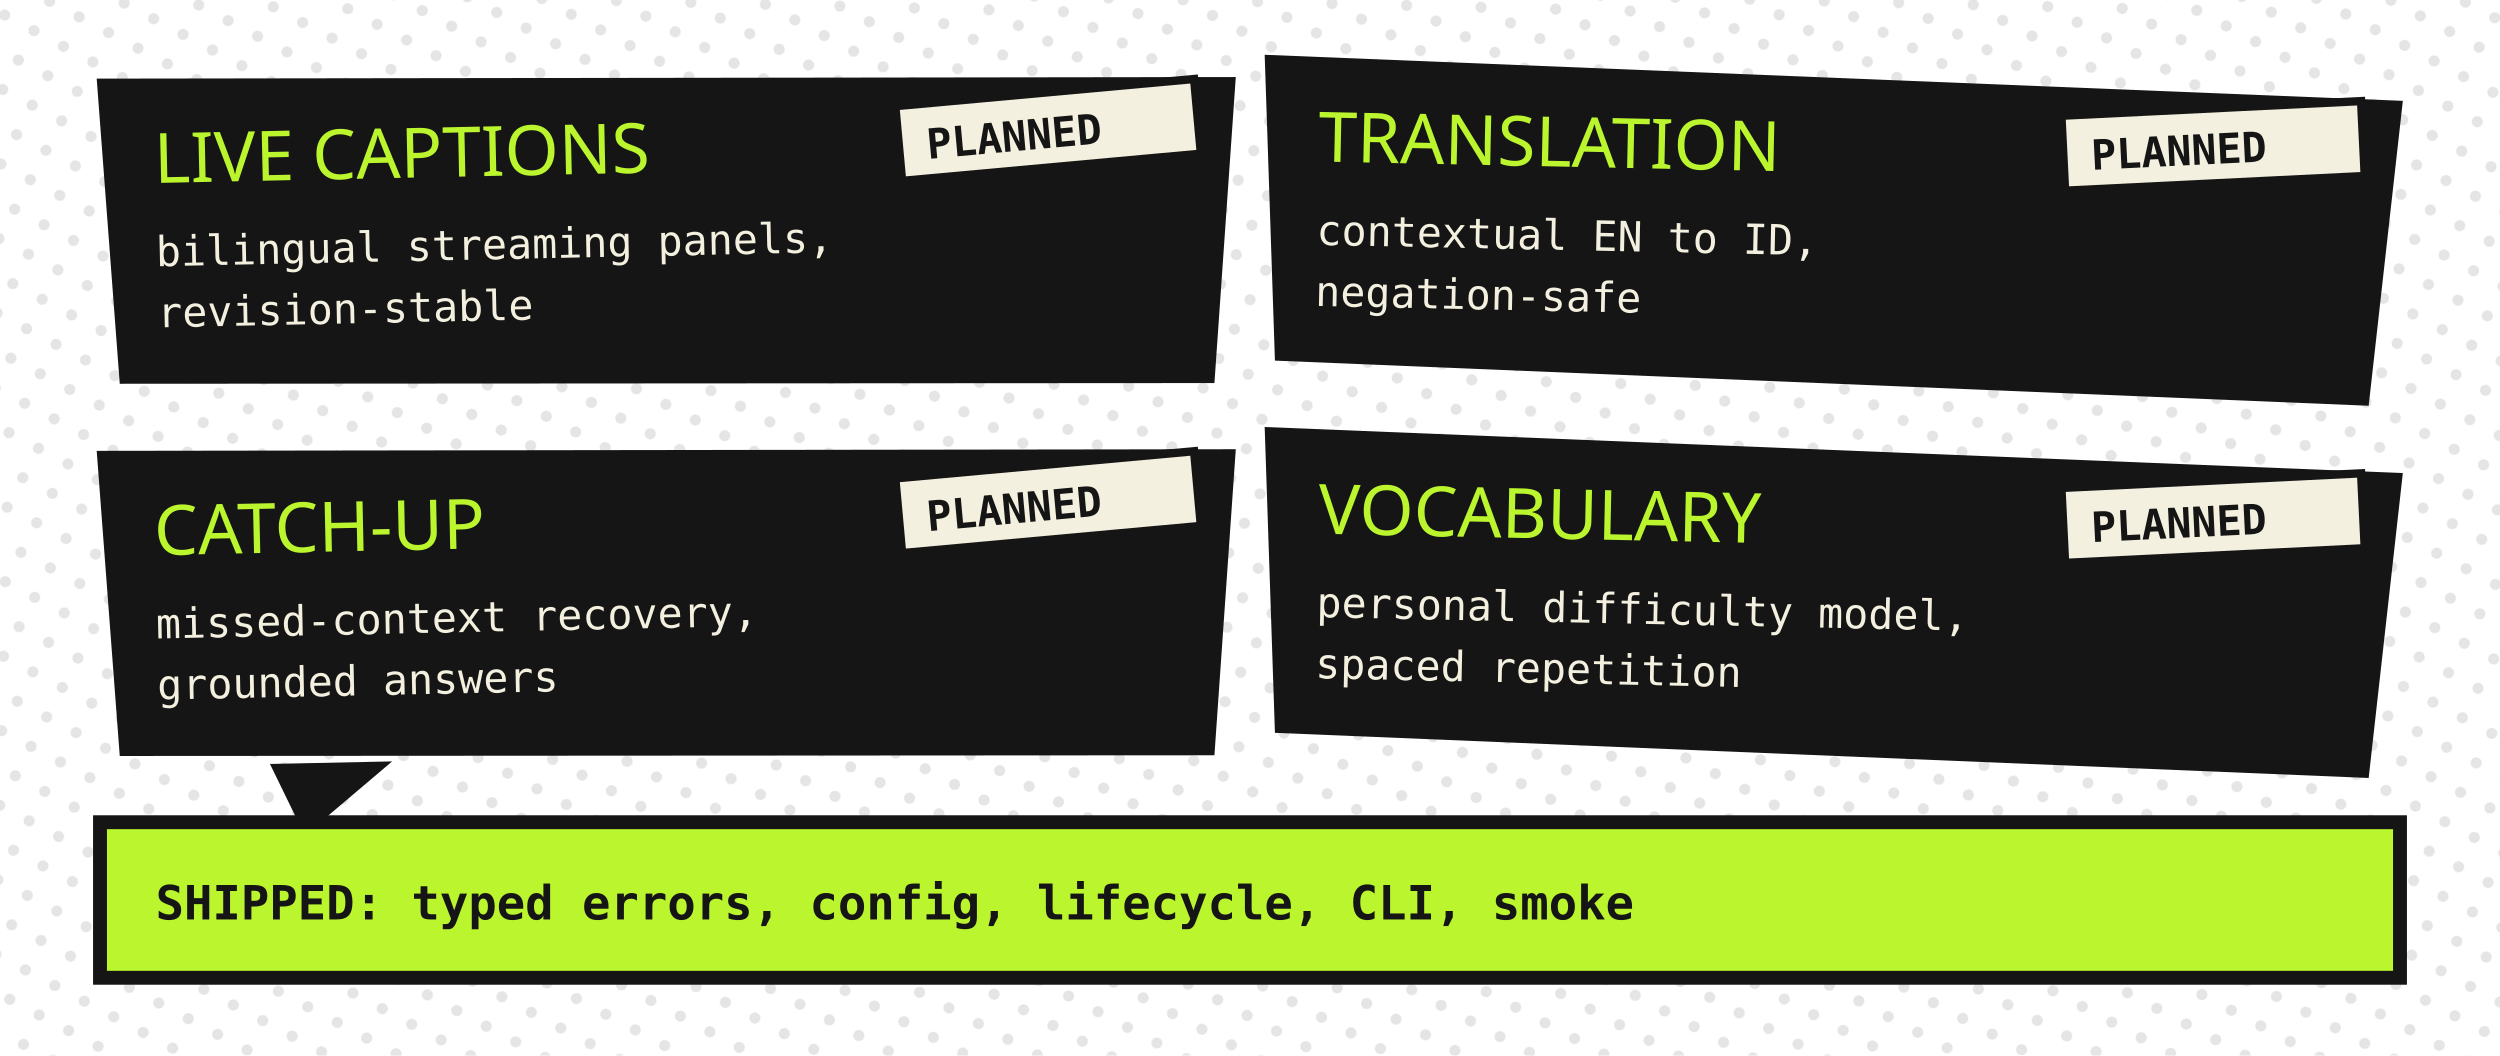
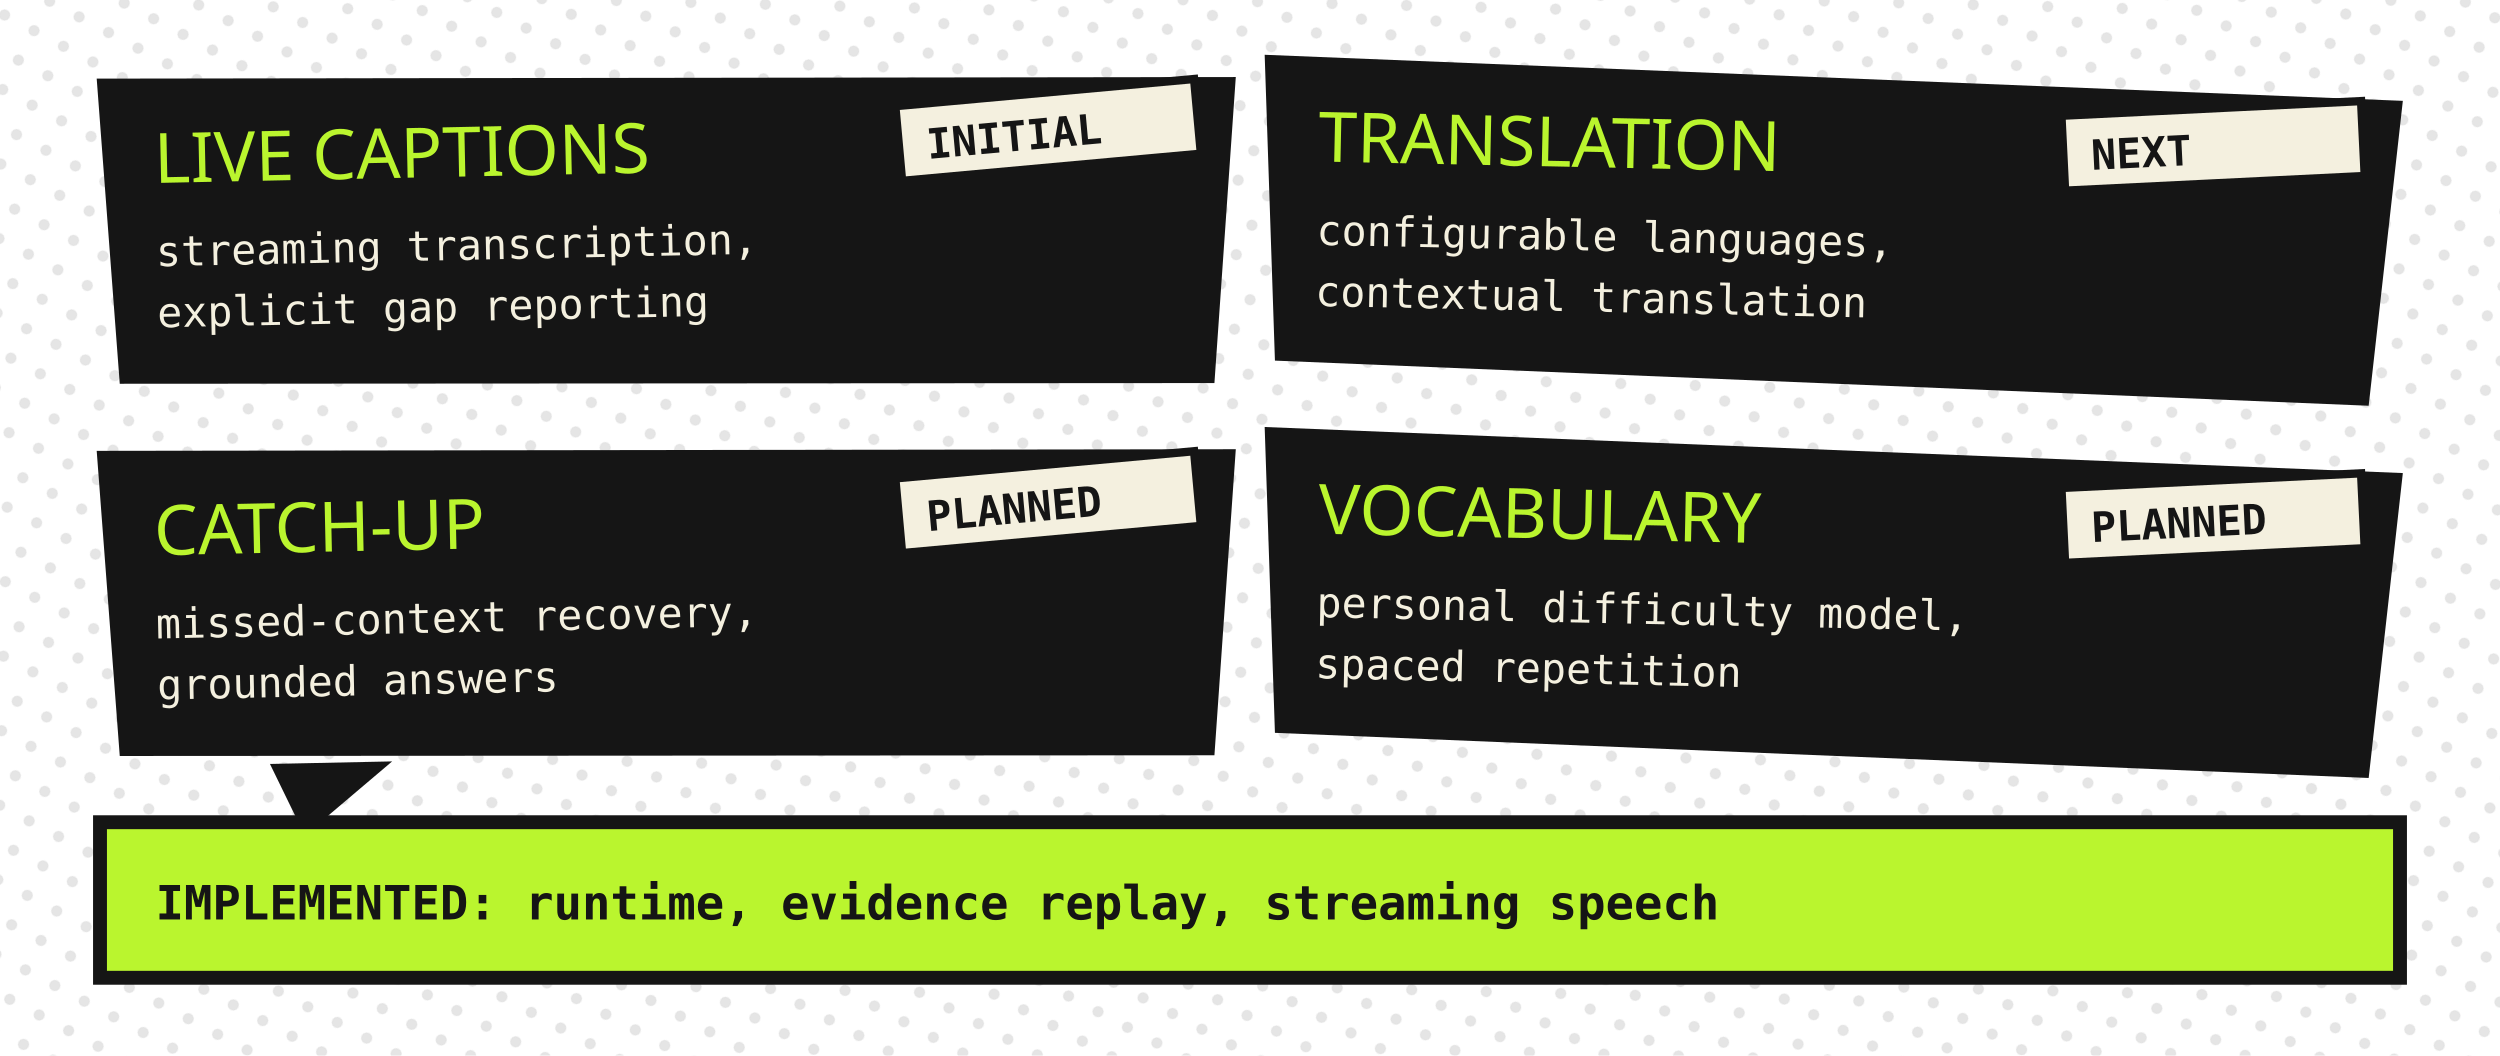
- <svg xmlns="http://www.w3.org/2000/svg" viewBox="0 0 900 380" role="img" aria-label="Capabilities. Live captions, contextual translation, comprehension recovery, and personal vocabulary — all planned; the fixed strip names the implemented scope.">
+ <svg xmlns="http://www.w3.org/2000/svg" viewBox="0 0 900 380" role="img" aria-label="Capabilities. Initial speech transcription implemented, contextual translation in progress, catch-up and vocabulary planned.">
  <style>
.rise{transform-box:fill-box;transform-origin:center;animation:rise .5s cubic-bezier(.2,1.4,.4,1) both}
@keyframes rise{from{transform:translateY(16px) scale(.96)}to{transform:none}}
.wob{transform-box:fill-box;transform-origin:center;animation:wob 3.2s ease-in-out infinite alternate}
@keyframes wob{from{transform:rotate(-2deg)}to{transform:rotate(2deg)}}
.eq{transform-box:fill-box;transform-origin:50% 100%;animation:eq 1.6s ease-in-out infinite alternate}
@keyframes eq{from{transform:scaleY(.55)}to{transform:scaleY(1)}}
.flow{animation:flow 1.8s linear infinite}
@keyframes flow{to{stroke-dashoffset:-28}}
.blink{animation:blink 1.2s steps(1) infinite}
@keyframes blink{50%{opacity:0}}
@media (prefers-reduced-motion:reduce){*{animation:none!important}}
</style>
  <defs>
    <pattern id="cap-dots" width="12" height="12" patternUnits="userSpaceOnUse" patternTransform="rotate(28)">
      <circle cx="4" cy="4" r="2" fill="#151515" fill-opacity=".22" />
    </pattern>
  </defs>
  <rect width="900" height="380" fill="url(#cap-dots)" opacity=".5" />
  <g class="rise" style="animation-delay:0.00s">
    <g transform="rotate(-1.2 241 83)">
      <polygon points="36,24 446,32 436,142 42,134" fill="#151515" />
      <text x="56" y="62" font-family="Impact,'Arial Black','Franklin Gothic Medium',sans-serif" font-size="25" fill="#BAF52E" textLength="250" lengthAdjust="spacingAndGlyphs">LIVE CAPTIONS</text>
-       <text x="56" y="92" font-family="ui-monospace,SFMono-Regular,Menlo,Consolas,monospace" font-size="15" fill="#F4F0DF">bilingual streaming panels,</text>
-       <text x="56" y="114" font-family="ui-monospace,SFMono-Regular,Menlo,Consolas,monospace" font-size="15" fill="#F4F0DF">revision-stable</text>
+       <text x="56" y="92" font-family="ui-monospace,SFMono-Regular,Menlo,Consolas,monospace" font-size="15" fill="#F4F0DF">streaming transcription,</text>
+       <text x="56" y="114" font-family="ui-monospace,SFMono-Regular,Menlo,Consolas,monospace" font-size="15" fill="#F4F0DF">explicit gap reporting</text>
      <g transform="rotate(-4 380 49)">
        <rect x="324" y="36" width="108" height="27" fill="#F4F0DF" stroke="#151515" stroke-width="3" />
-         <text x="334" y="56" font-family="ui-monospace,SFMono-Regular,Menlo,Consolas,monospace" font-size="15" font-weight="700" fill="#151515">PLANNED</text>
+         <text x="334" y="56" font-family="ui-monospace,SFMono-Regular,Menlo,Consolas,monospace" font-size="15" font-weight="700" fill="#151515">INITIAL</text>
      </g>
    </g>
  </g>
  <g class="rise" style="animation-delay:0.12s">
    <g transform="rotate(1.2 659 83)">
      <polygon points="454,24 864,32 854,142 460,134" fill="#151515" />
      <text x="474" y="62" font-family="Impact,'Arial Black','Franklin Gothic Medium',sans-serif" font-size="25" fill="#BAF52E" textLength="250" lengthAdjust="spacingAndGlyphs">TRANSLATION</text>
-       <text x="474" y="92" font-family="ui-monospace,SFMono-Regular,Menlo,Consolas,monospace" font-size="15" fill="#F4F0DF">contextual EN to ID,</text>
-       <text x="474" y="114" font-family="ui-monospace,SFMono-Regular,Menlo,Consolas,monospace" font-size="15" fill="#F4F0DF">negation-safe</text>
+       <text x="474" y="92" font-family="ui-monospace,SFMono-Regular,Menlo,Consolas,monospace" font-size="15" fill="#F4F0DF">configurable languages,</text>
+       <text x="474" y="114" font-family="ui-monospace,SFMono-Regular,Menlo,Consolas,monospace" font-size="15" fill="#F4F0DF">contextual translation</text>
      <g transform="rotate(-4 798 49)">
        <rect x="742" y="36" width="108" height="27" fill="#F4F0DF" stroke="#151515" stroke-width="3" />
-         <text x="752" y="56" font-family="ui-monospace,SFMono-Regular,Menlo,Consolas,monospace" font-size="15" font-weight="700" fill="#151515">PLANNED</text>
+         <text x="752" y="56" font-family="ui-monospace,SFMono-Regular,Menlo,Consolas,monospace" font-size="15" font-weight="700" fill="#151515">NEXT</text>
      </g>
    </g>
  </g>
  <g class="rise" style="animation-delay:0.24s">
    <g transform="rotate(-1.2 241 217)">
      <polygon points="36,158 446,166 436,276 42,268" fill="#151515" />
      <text x="56" y="196" font-family="Impact,'Arial Black','Franklin Gothic Medium',sans-serif" font-size="25" fill="#BAF52E" textLength="250" lengthAdjust="spacingAndGlyphs">CATCH-UP</text>
      <text x="56" y="226" font-family="ui-monospace,SFMono-Regular,Menlo,Consolas,monospace" font-size="15" fill="#F4F0DF">missed-context recovery,</text>
      <text x="56" y="248" font-family="ui-monospace,SFMono-Regular,Menlo,Consolas,monospace" font-size="15" fill="#F4F0DF">grounded answers</text>
      <polygon points="96,272 140,272 108,298" fill="#151515" />
      <g transform="rotate(-4 380 183)">
        <rect x="324" y="170" width="108" height="27" fill="#F4F0DF" stroke="#151515" stroke-width="3" />
        <text x="334" y="190" font-family="ui-monospace,SFMono-Regular,Menlo,Consolas,monospace" font-size="15" font-weight="700" fill="#151515">PLANNED</text>
      </g>
    </g>
  </g>
  <g class="rise" style="animation-delay:0.36s">
    <g transform="rotate(1.2 659 217)">
      <polygon points="454,158 864,166 854,276 460,268" fill="#151515" />
      <text x="474" y="196" font-family="Impact,'Arial Black','Franklin Gothic Medium',sans-serif" font-size="25" fill="#BAF52E" textLength="250" lengthAdjust="spacingAndGlyphs">VOCABULARY</text>
      <text x="474" y="226" font-family="ui-monospace,SFMono-Regular,Menlo,Consolas,monospace" font-size="15" fill="#F4F0DF">personal difficulty model,</text>
      <text x="474" y="248" font-family="ui-monospace,SFMono-Regular,Menlo,Consolas,monospace" font-size="15" fill="#F4F0DF">spaced repetition</text>
      <g transform="rotate(-4 798 183)">
        <rect x="742" y="170" width="108" height="27" fill="#F4F0DF" stroke="#151515" stroke-width="3" />
        <text x="752" y="190" font-family="ui-monospace,SFMono-Regular,Menlo,Consolas,monospace" font-size="15" font-weight="700" fill="#151515">PLANNED</text>
      </g>
    </g>
  </g>
  <g class="rise" style="animation-delay:.5s">
    <rect x="36" y="296" width="828" height="56" fill="#BAF52E" />
    <rect x="36" y="296" width="828" height="56" fill="none" stroke="#151515" stroke-width="5" />
-     <text x="56" y="331" font-family="ui-monospace,SFMono-Regular,Menlo,Consolas,monospace" font-size="17" font-weight="700" fill="#151515" textLength="790" lengthAdjust="spacingAndGlyphs">SHIPPED: typed errors, config, lifecycle, CLI, smoke</text>
+     <text x="56" y="331" font-family="ui-monospace,SFMono-Regular,Menlo,Consolas,monospace" font-size="17" font-weight="700" fill="#151515" textLength="790" lengthAdjust="spacingAndGlyphs">IMPLEMENTED: runtime, evidence replay, streaming speech</text>
  </g>
</svg>
